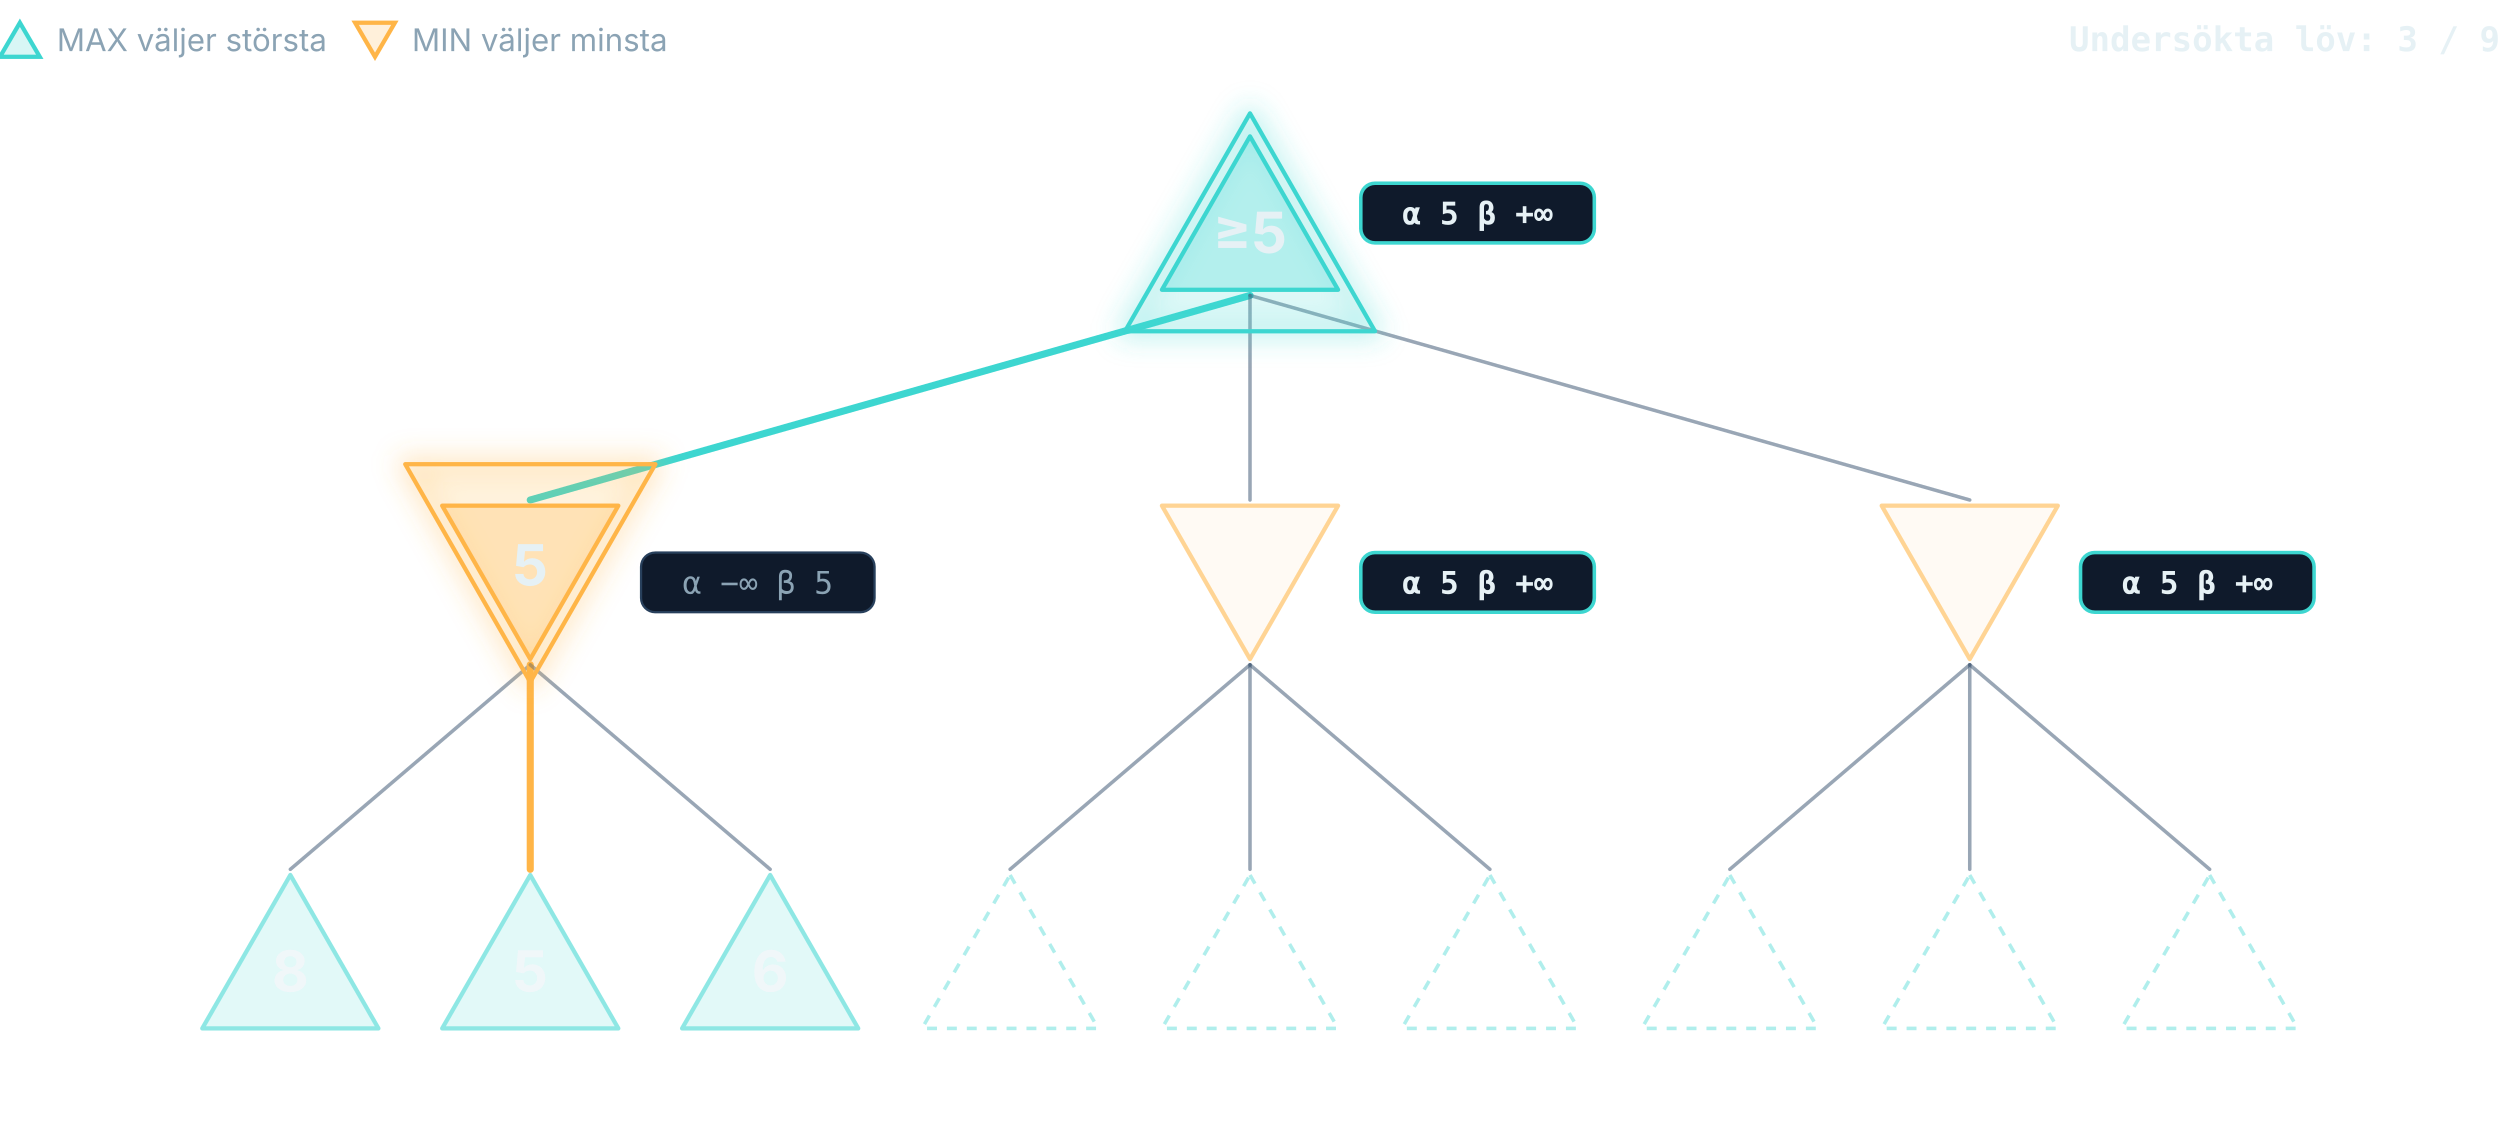
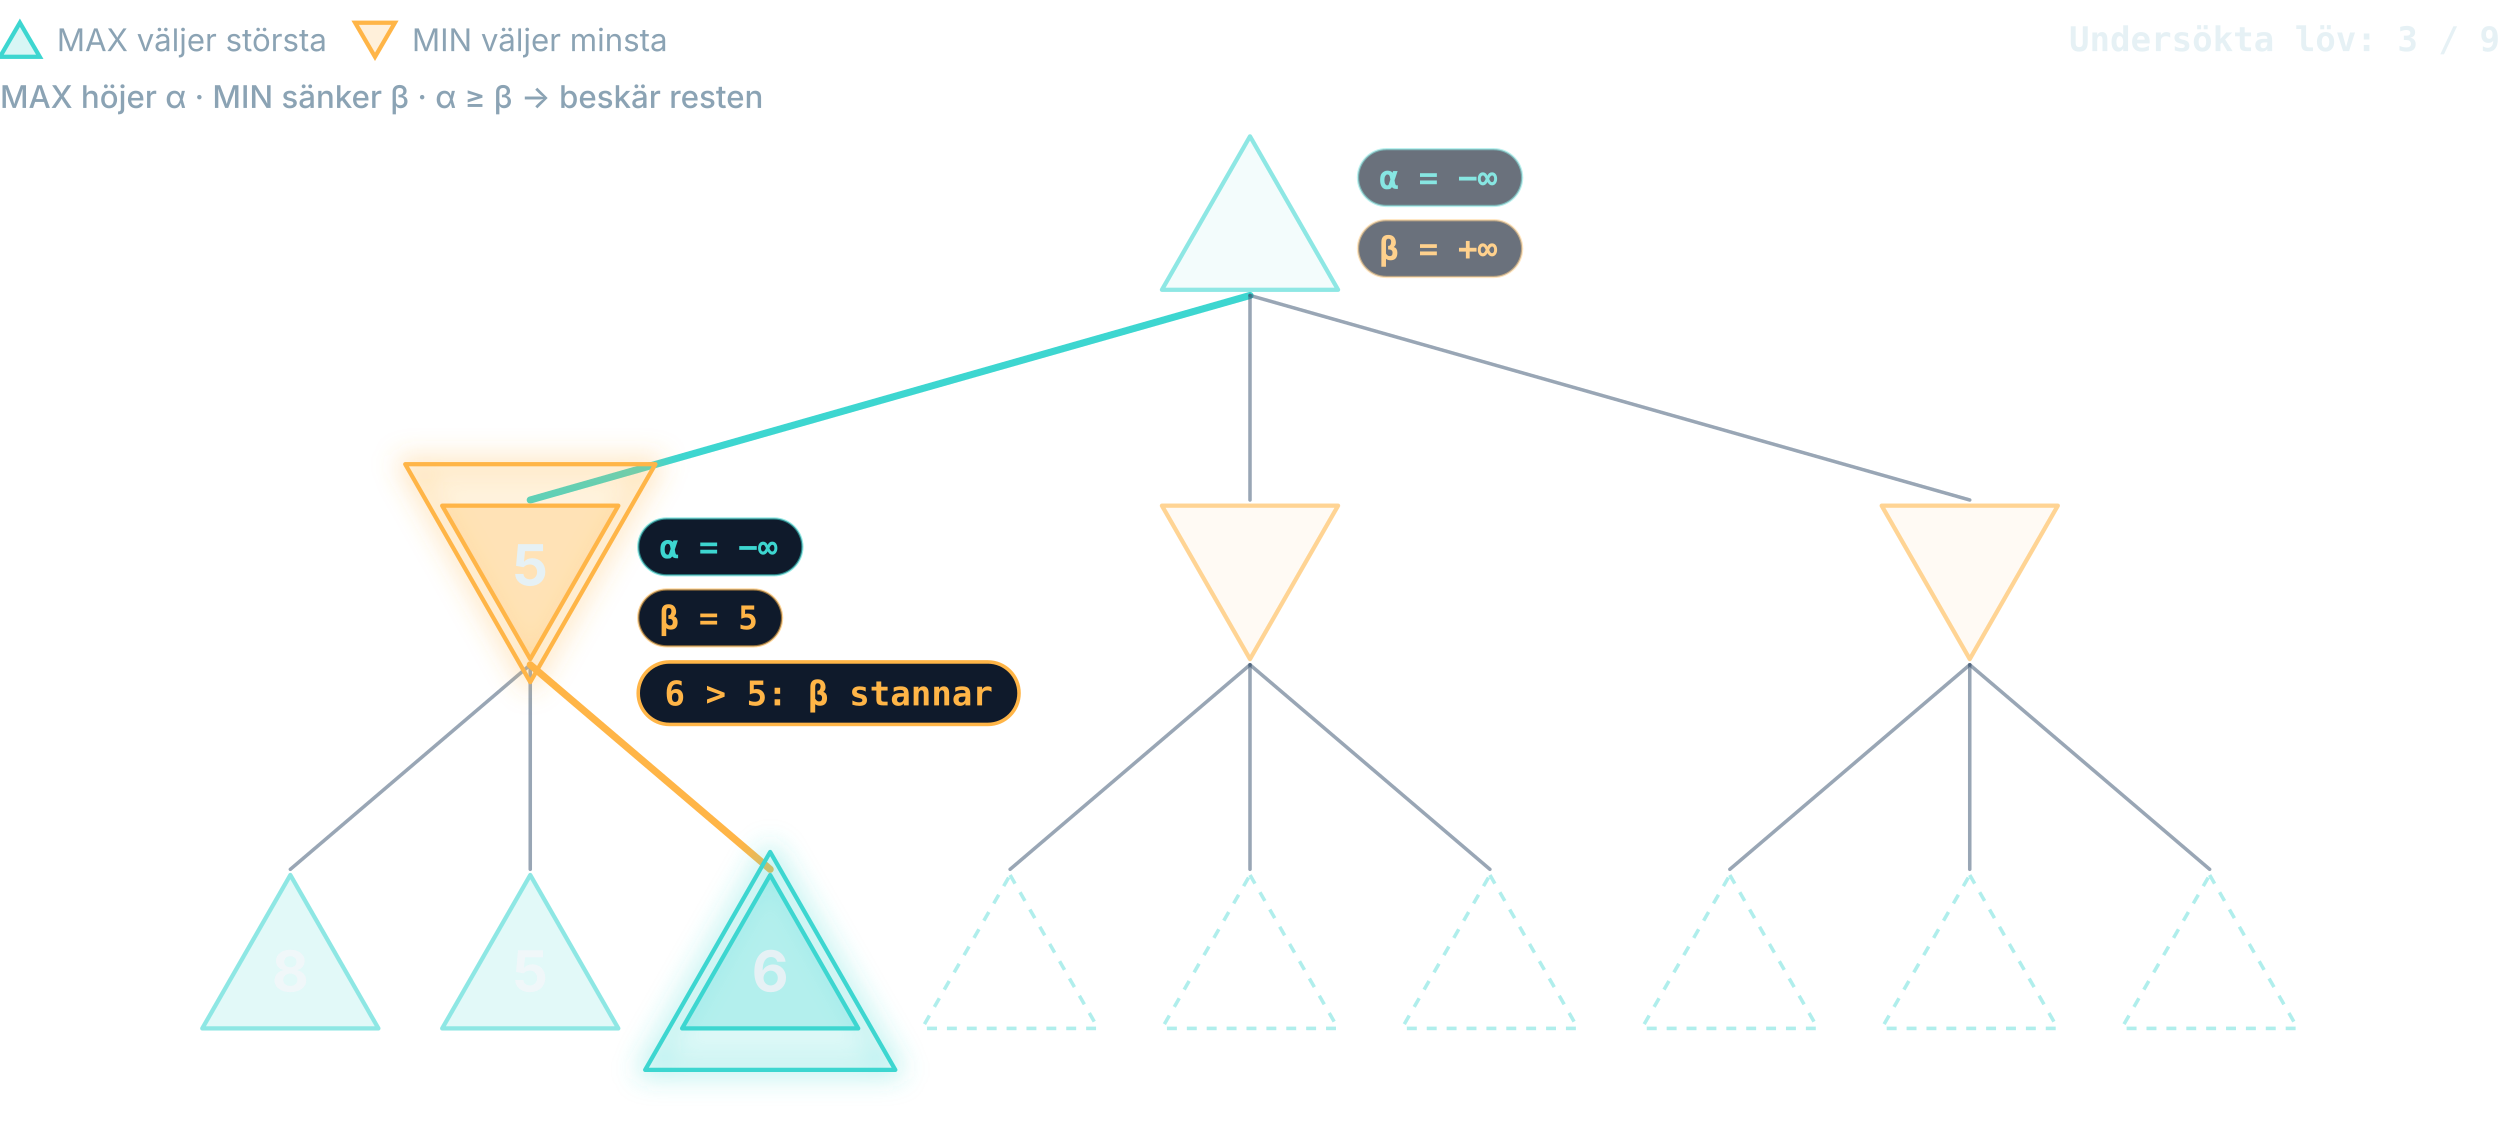
<svg xmlns="http://www.w3.org/2000/svg" viewBox="0 0 1760 790" width="1760" height="790" role="img">
  <defs>
    <filter id="glow" x="-40%" y="-40%" width="180%" height="180%">
      <feGaussianBlur stdDeviation="9" />
    </filter>
    <filter id="soft" x="-20%" y="-20%" width="140%" height="140%">
      <feGaussianBlur stdDeviation="4" />
    </filter>
  </defs>
  <g transform="translate(0,30)">
    <polygon points="14,-14 28,10 0,10" fill="#3DD6D0" fill-opacity=".2" stroke="#3DD6D0" stroke-width="3" />
    <text x="40.0" y="6.0" font-family="'IBM Plex Sans','Segoe UI',Inter,Helvetica,Arial,sans-serif" font-size="22" font-weight="400" fill="#8BA3B4" text-anchor="start">MAX väljer största</text>
    <polygon points="250,-14 278,-14 264,10" fill="#FFB547" fill-opacity=".2" stroke="#FFB547" stroke-width="3" />
    <text x="290.0" y="6.0" font-family="'IBM Plex Sans','Segoe UI',Inter,Helvetica,Arial,sans-serif" font-size="22" font-weight="400" fill="#8BA3B4" text-anchor="start">MIN väljer minsta</text>
  </g>
  <text x="1760.0" y="36.0" font-family="'IBM Plex Mono','SFMono-Regular',Menlo,Consolas,monospace" font-size="24" font-weight="600" fill="#E6F1F5" text-anchor="end">Undersökta löv: 3 / 9</text>
  <path data-edge="r0:r00" d="M373.3,468.0L204.4,612.0" stroke="#3B5572" stroke-width="2.5" stroke-linecap="round" fill="none" opacity="0.52" />
-   <path data-edge="r0:r01" d="M373.3,468.0L373.3,612.0" stroke="#FFB547" stroke-width="5" stroke-linecap="round" fill="none" opacity="1" />
-   <path data-edge="r0:r02" d="M373.3,468.0L542.2,612.0" stroke="#3B5572" stroke-width="2.5" stroke-linecap="round" fill="none" opacity="0.52" />
+   <path data-edge="r0:r01" d="M373.3,468.0L373.3,612.0" stroke="#3B5572" stroke-width="2.5" stroke-linecap="round" fill="none" opacity="0.52" />
+   <path data-edge="r0:r02" d="M373.3,468.0L542.2,612.0" stroke="#FFB547" stroke-width="5" stroke-linecap="round" fill="none" opacity="1" />
  <path data-edge="r:r0" d="M880.0,208.0L373.3,352.0" stroke="#3DD6D0" stroke-width="5" stroke-linecap="round" fill="none" opacity="1" />
  <path data-edge="r1:r10" d="M880.0,468.0L711.1,612.0" stroke="#3B5572" stroke-width="2.5" stroke-linecap="round" fill="none" opacity="0.52" />
  <path data-edge="r1:r11" d="M880.0,468.0L880.0,612.0" stroke="#3B5572" stroke-width="2.5" stroke-linecap="round" fill="none" opacity="0.52" />
  <path data-edge="r1:r12" d="M880.0,468.0L1048.9,612.0" stroke="#3B5572" stroke-width="2.5" stroke-linecap="round" fill="none" opacity="0.52" />
  <path data-edge="r:r1" d="M880.0,208.0L880.0,352.0" stroke="#3B5572" stroke-width="2.5" stroke-linecap="round" fill="none" opacity="0.52" />
  <path data-edge="r2:r20" d="M1386.7,468.0L1217.8,612.0" stroke="#3B5572" stroke-width="2.5" stroke-linecap="round" fill="none" opacity="0.52" />
  <path data-edge="r2:r21" d="M1386.7,468.0L1386.7,612.0" stroke="#3B5572" stroke-width="2.5" stroke-linecap="round" fill="none" opacity="0.52" />
  <path data-edge="r2:r22" d="M1386.7,468.0L1555.6,612.0" stroke="#3B5572" stroke-width="2.5" stroke-linecap="round" fill="none" opacity="0.52" />
  <path data-edge="r:r2" d="M880.0,208.0L1386.7,352.0" stroke="#3B5572" stroke-width="2.5" stroke-linecap="round" fill="none" opacity="0.52" />
+   <polygon points="542.2,599.8 630.3,753.2 454.2,753.2" fill="#3DD6D0" fill-opacity=".14" stroke="#3DD6D0" stroke-width="12" stroke-opacity=".28" stroke-linejoin="round" filter="url(#glow)" />
+   <polygon data-focus-node="r02" points="542.2,599.8 630.3,753.2 454.2,753.2" fill="#3DD6D0" fill-opacity=".05" stroke="#3DD6D0" stroke-width="3" stroke-linejoin="round" />
  <polygon points="285.3,326.8 461.4,326.8 373.3,480.2" fill="#FFB547" fill-opacity=".14" stroke="#FFB547" stroke-width="12" stroke-opacity=".28" stroke-linejoin="round" filter="url(#glow)" />
  <polygon data-focus-node="r0" points="285.3,326.8 461.4,326.8 373.3,480.2" fill="#FFB547" fill-opacity=".05" stroke="#FFB547" stroke-width="3" stroke-linejoin="round" />
-   <polygon points="880.0,79.8 968.0,233.2 792.0,233.2" fill="#3DD6D0" fill-opacity=".14" stroke="#3DD6D0" stroke-width="12" stroke-opacity=".28" stroke-linejoin="round" filter="url(#glow)" />
-   <polygon data-focus-node="r" points="880.0,79.8 968.0,233.2 792.0,233.2" fill="#3DD6D0" fill-opacity=".05" stroke="#3DD6D0" stroke-width="3" stroke-linejoin="round" />
  <g data-node="r00" opacity="0.58">
    <polygon points="204.4,616.0 266.4,724.0 142.4,724.0" fill="#3DD6D0" fill-opacity="0.26" stroke="#3DD6D0" stroke-width="3" stroke-linejoin="round" />
    <text x="204.4" y="698.1" font-family="'IBM Plex Sans','Segoe UI',Inter,Helvetica,Arial,sans-serif" font-size="40.0" font-weight="700" fill="#E6F1F5" text-anchor="middle">8</text>
  </g>
  <g data-node="r01" opacity="0.58">
    <polygon points="373.3,616.0 435.3,724.0 311.3,724.0" fill="#3DD6D0" fill-opacity="0.26" stroke="#3DD6D0" stroke-width="3" stroke-linejoin="round" />
    <text x="373.3" y="698.1" font-family="'IBM Plex Sans','Segoe UI',Inter,Helvetica,Arial,sans-serif" font-size="40.0" font-weight="700" fill="#E6F1F5" text-anchor="middle">5</text>
  </g>
-   <g data-node="r02" opacity="0.58">
+   <g data-node="r02" opacity="1">
    <polygon points="542.2,616.0 604.2,724.0 480.2,724.0" fill="#3DD6D0" fill-opacity="0.26" stroke="#3DD6D0" stroke-width="3" stroke-linejoin="round" />
    <text x="542.2" y="698.1" font-family="'IBM Plex Sans','Segoe UI',Inter,Helvetica,Arial,sans-serif" font-size="40.0" font-weight="700" fill="#E6F1F5" text-anchor="middle">6</text>
  </g>
  <g data-node="r0" opacity="1">
    <polygon points="311.3,356.0 435.3,356.0 373.3,464.0" fill="#FFB547" fill-opacity="0.26" stroke="#FFB547" stroke-width="3" stroke-linejoin="round" />
    <text x="373.3" y="412.2" font-family="'IBM Plex Sans','Segoe UI',Inter,Helvetica,Arial,sans-serif" font-size="40.0" font-weight="700" fill="#E6F1F5" text-anchor="middle">5</text>
  </g>
  <g data-node="r10" opacity="0.58">
    <polygon points="711.1,616.0 773.1,724.0 649.1,724.0" fill="none" stroke="#3DD6D0" stroke-width="2.5" stroke-dasharray="7 7" stroke-linejoin="round" opacity=".7" />
  </g>
  <g data-node="r11" opacity="0.58">
    <polygon points="880.0,616.0 942.0,724.0 818.0,724.0" fill="none" stroke="#3DD6D0" stroke-width="2.5" stroke-dasharray="7 7" stroke-linejoin="round" opacity=".7" />
  </g>
  <g data-node="r12" opacity="0.58">
    <polygon points="1048.9,616.0 1110.9,724.0 986.9,724.0" fill="none" stroke="#3DD6D0" stroke-width="2.5" stroke-dasharray="7 7" stroke-linejoin="round" opacity=".7" />
  </g>
  <g data-node="r1" opacity="0.58">
    <polygon points="818.0,356.0 942.0,356.0 880.0,464.0" fill="#FFB547" fill-opacity="0.1" stroke="#FFB547" stroke-width="3" stroke-linejoin="round" />
  </g>
  <g data-node="r20" opacity="0.58">
    <polygon points="1217.8,616.0 1279.8,724.0 1155.8,724.0" fill="none" stroke="#3DD6D0" stroke-width="2.5" stroke-dasharray="7 7" stroke-linejoin="round" opacity=".7" />
  </g>
  <g data-node="r21" opacity="0.58">
    <polygon points="1386.7,616.0 1448.7,724.0 1324.7,724.0" fill="none" stroke="#3DD6D0" stroke-width="2.5" stroke-dasharray="7 7" stroke-linejoin="round" opacity=".7" />
  </g>
  <g data-node="r22" opacity="0.58">
    <polygon points="1555.6,616.0 1617.6,724.0 1493.6,724.0" fill="none" stroke="#3DD6D0" stroke-width="2.5" stroke-dasharray="7 7" stroke-linejoin="round" opacity=".7" />
  </g>
  <g data-node="r2" opacity="0.58">
    <polygon points="1324.7,356.0 1448.7,356.0 1386.7,464.0" fill="#FFB547" fill-opacity="0.1" stroke="#FFB547" stroke-width="3" stroke-linejoin="round" />
  </g>
-   <g data-node="r" opacity="1">
-     <polygon points="880.0,96.0 942.0,204.0 818.0,204.0" fill="#3DD6D0" fill-opacity="0.26" stroke="#3DD6D0" stroke-width="3" stroke-linejoin="round" />
-     <text x="880.0" y="178.1" font-family="'IBM Plex Sans','Segoe UI',Inter,Helvetica,Arial,sans-serif" font-size="40.0" font-weight="700" fill="#E6F1F5" text-anchor="middle">≥5</text>
+   <g data-node="r" opacity="0.58">
+     <polygon points="880.0,96.0 942.0,204.0 818.0,204.0" fill="#3DD6D0" fill-opacity="0.1" stroke="#3DD6D0" stroke-width="3" stroke-linejoin="round" />
  </g>
-   <g data-bounds="r" opacity="1">
-     <rect x="958.0" y="129.0" width="164.4" height="42" rx="10" fill="#0F1A2B" stroke="#3DD6D0" stroke-width="2.5" />
-     <text x="1040.2" y="158.0" font-family="'IBM Plex Mono','SFMono-Regular',Menlo,Consolas,monospace" font-size="22" font-weight="600" fill="#E6F1F5" text-anchor="middle">α 5   β +∞</text>
+   <g data-bounds="r" opacity="0.62">
+     <rect x="956.0" y="105.0" width="115.6" height="40" rx="20" fill="#0F1A2B" fill-opacity="1" stroke="#3DD6D0" stroke-opacity="0.55" stroke-width="1.6" />
+     <text x="971.0" y="133.0" font-family="'IBM Plex Mono','SFMono-Regular',Menlo,Consolas,monospace" font-size="23" font-weight="600" fill="#3DD6D0" text-anchor="start">α = −∞</text>
+     <rect x="956.0" y="155.0" width="115.6" height="40" rx="20" fill="#0F1A2B" fill-opacity="1" stroke="#FFB547" stroke-opacity="0.55" stroke-width="1.6" />
+     <text x="971.0" y="183.0" font-family="'IBM Plex Mono','SFMono-Regular',Menlo,Consolas,monospace" font-size="23" font-weight="600" fill="#FFB547" text-anchor="start">β = +∞</text>
  </g>
  <g data-bounds="r0" opacity="1">
-     <rect x="451.3" y="389.0" width="164.4" height="42" rx="10" fill="#0F1A2B" stroke="#28405C" stroke-width="1.6" />
-     <text x="533.5" y="418.0" font-family="'IBM Plex Mono','SFMono-Regular',Menlo,Consolas,monospace" font-size="22" font-weight="500" fill="#8BA3B4" text-anchor="middle">α −∞   β 5</text>
+     <rect x="449.3" y="365.0" width="115.6" height="40" rx="20" fill="#0F1A2B" fill-opacity="1" stroke="#3DD6D0" stroke-opacity="0.55" stroke-width="1.6" />
+     <text x="464.3" y="393.0" font-family="'IBM Plex Mono','SFMono-Regular',Menlo,Consolas,monospace" font-size="23" font-weight="600" fill="#3DD6D0" text-anchor="start">α = −∞</text>
+     <rect x="449.3" y="415.0" width="101.3" height="40" rx="20" fill="#0F1A2B" fill-opacity="1" stroke="#FFB547" stroke-opacity="0.55" stroke-width="1.6" />
+     <text x="464.3" y="443.0" font-family="'IBM Plex Mono','SFMono-Regular',Menlo,Consolas,monospace" font-size="23" font-weight="600" fill="#FFB547" text-anchor="start">β = 5</text>
  </g>
-   <g data-bounds="r1" opacity="1">
-     <rect x="958.0" y="389.0" width="164.4" height="42" rx="10" fill="#0F1A2B" stroke="#3DD6D0" stroke-width="2.5" />
-     <text x="1040.2" y="418.0" font-family="'IBM Plex Mono','SFMono-Regular',Menlo,Consolas,monospace" font-size="22" font-weight="600" fill="#E6F1F5" text-anchor="middle">α 5   β +∞</text>
-   </g>
-   <g data-bounds="r2" opacity="1">
-     <rect x="1464.7" y="389.0" width="164.4" height="42" rx="10" fill="#0F1A2B" stroke="#3DD6D0" stroke-width="2.5" />
-     <text x="1546.9" y="418.0" font-family="'IBM Plex Mono','SFMono-Regular',Menlo,Consolas,monospace" font-size="22" font-weight="600" fill="#E6F1F5" text-anchor="middle">α 5   β +∞</text>
-   </g>
+   <text x="0.0" y="76.0" font-family="'IBM Plex Sans','Segoe UI',Inter,Helvetica,Arial,sans-serif" font-size="22" font-weight="500" fill="#8BA3B4" text-anchor="start">MAX höjer α  ·  MIN sänker β  ·  α ≥ β → beskär resten</text>
+   <rect x="449.3" y="466.0" width="268.1" height="44.0" rx="22.0" fill="#0F1A2B" stroke="#FFB547" stroke-width="2.5" />
+   <text x="583.4" y="496.6" font-family="'IBM Plex Mono','SFMono-Regular',Menlo,Consolas,monospace" font-size="24" font-weight="600" fill="#FFB547" text-anchor="middle">6 &gt; 5: β stannar</text>
</svg>
